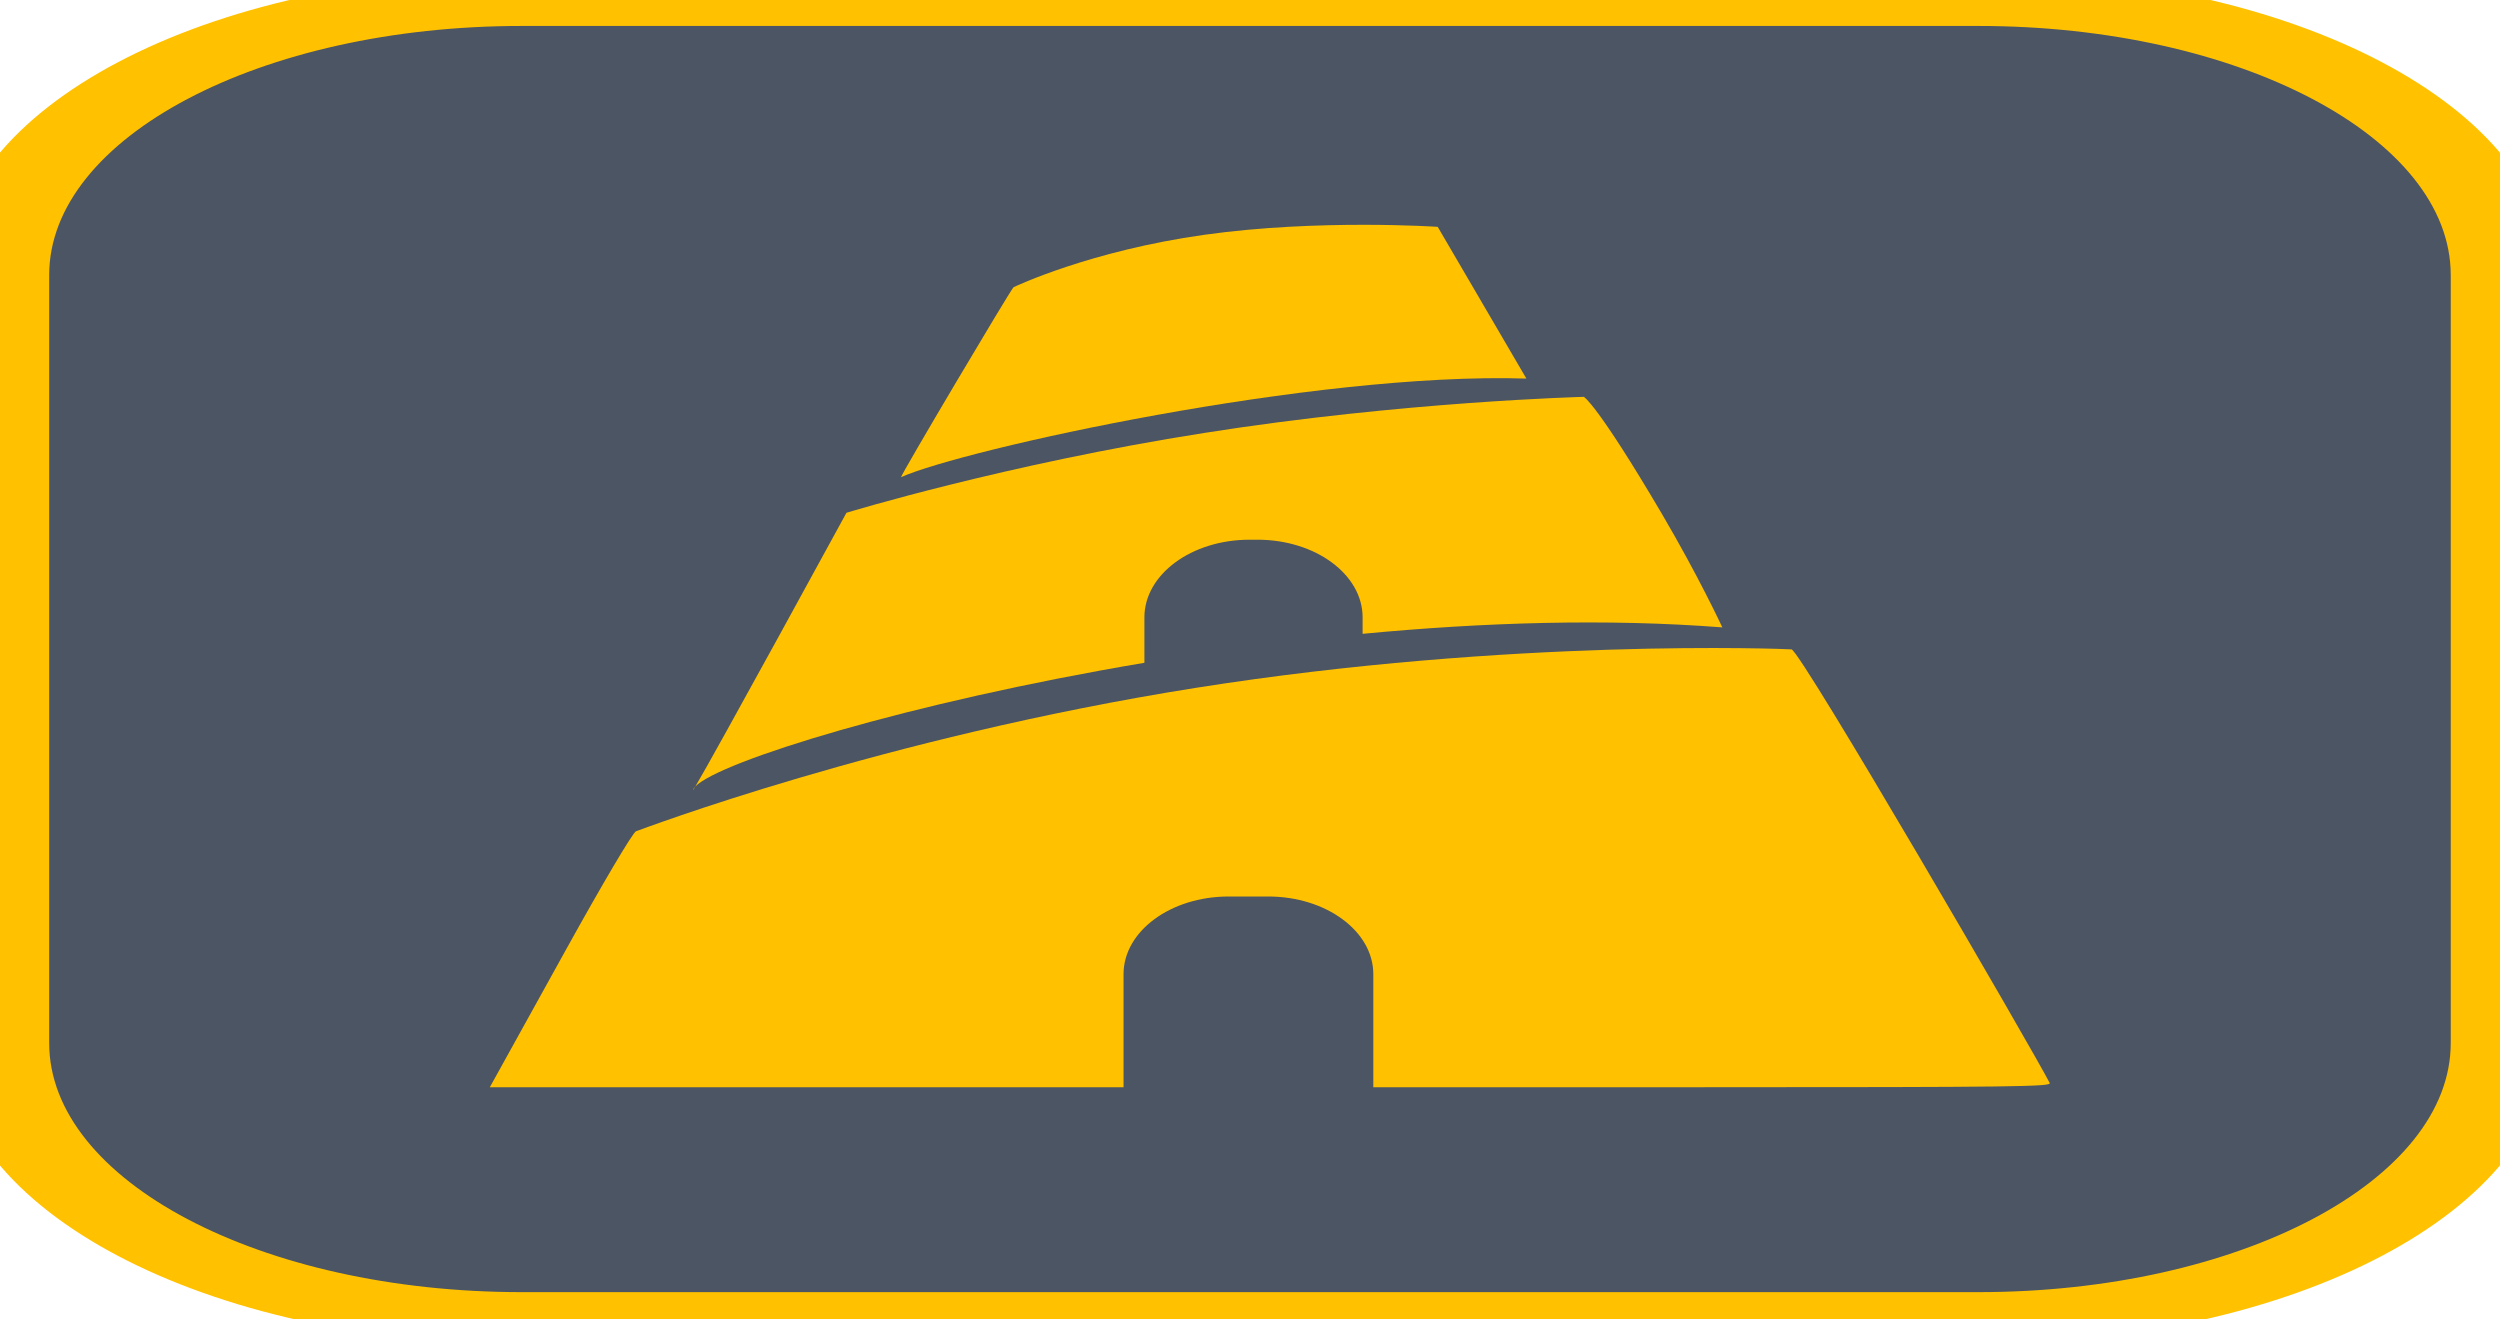
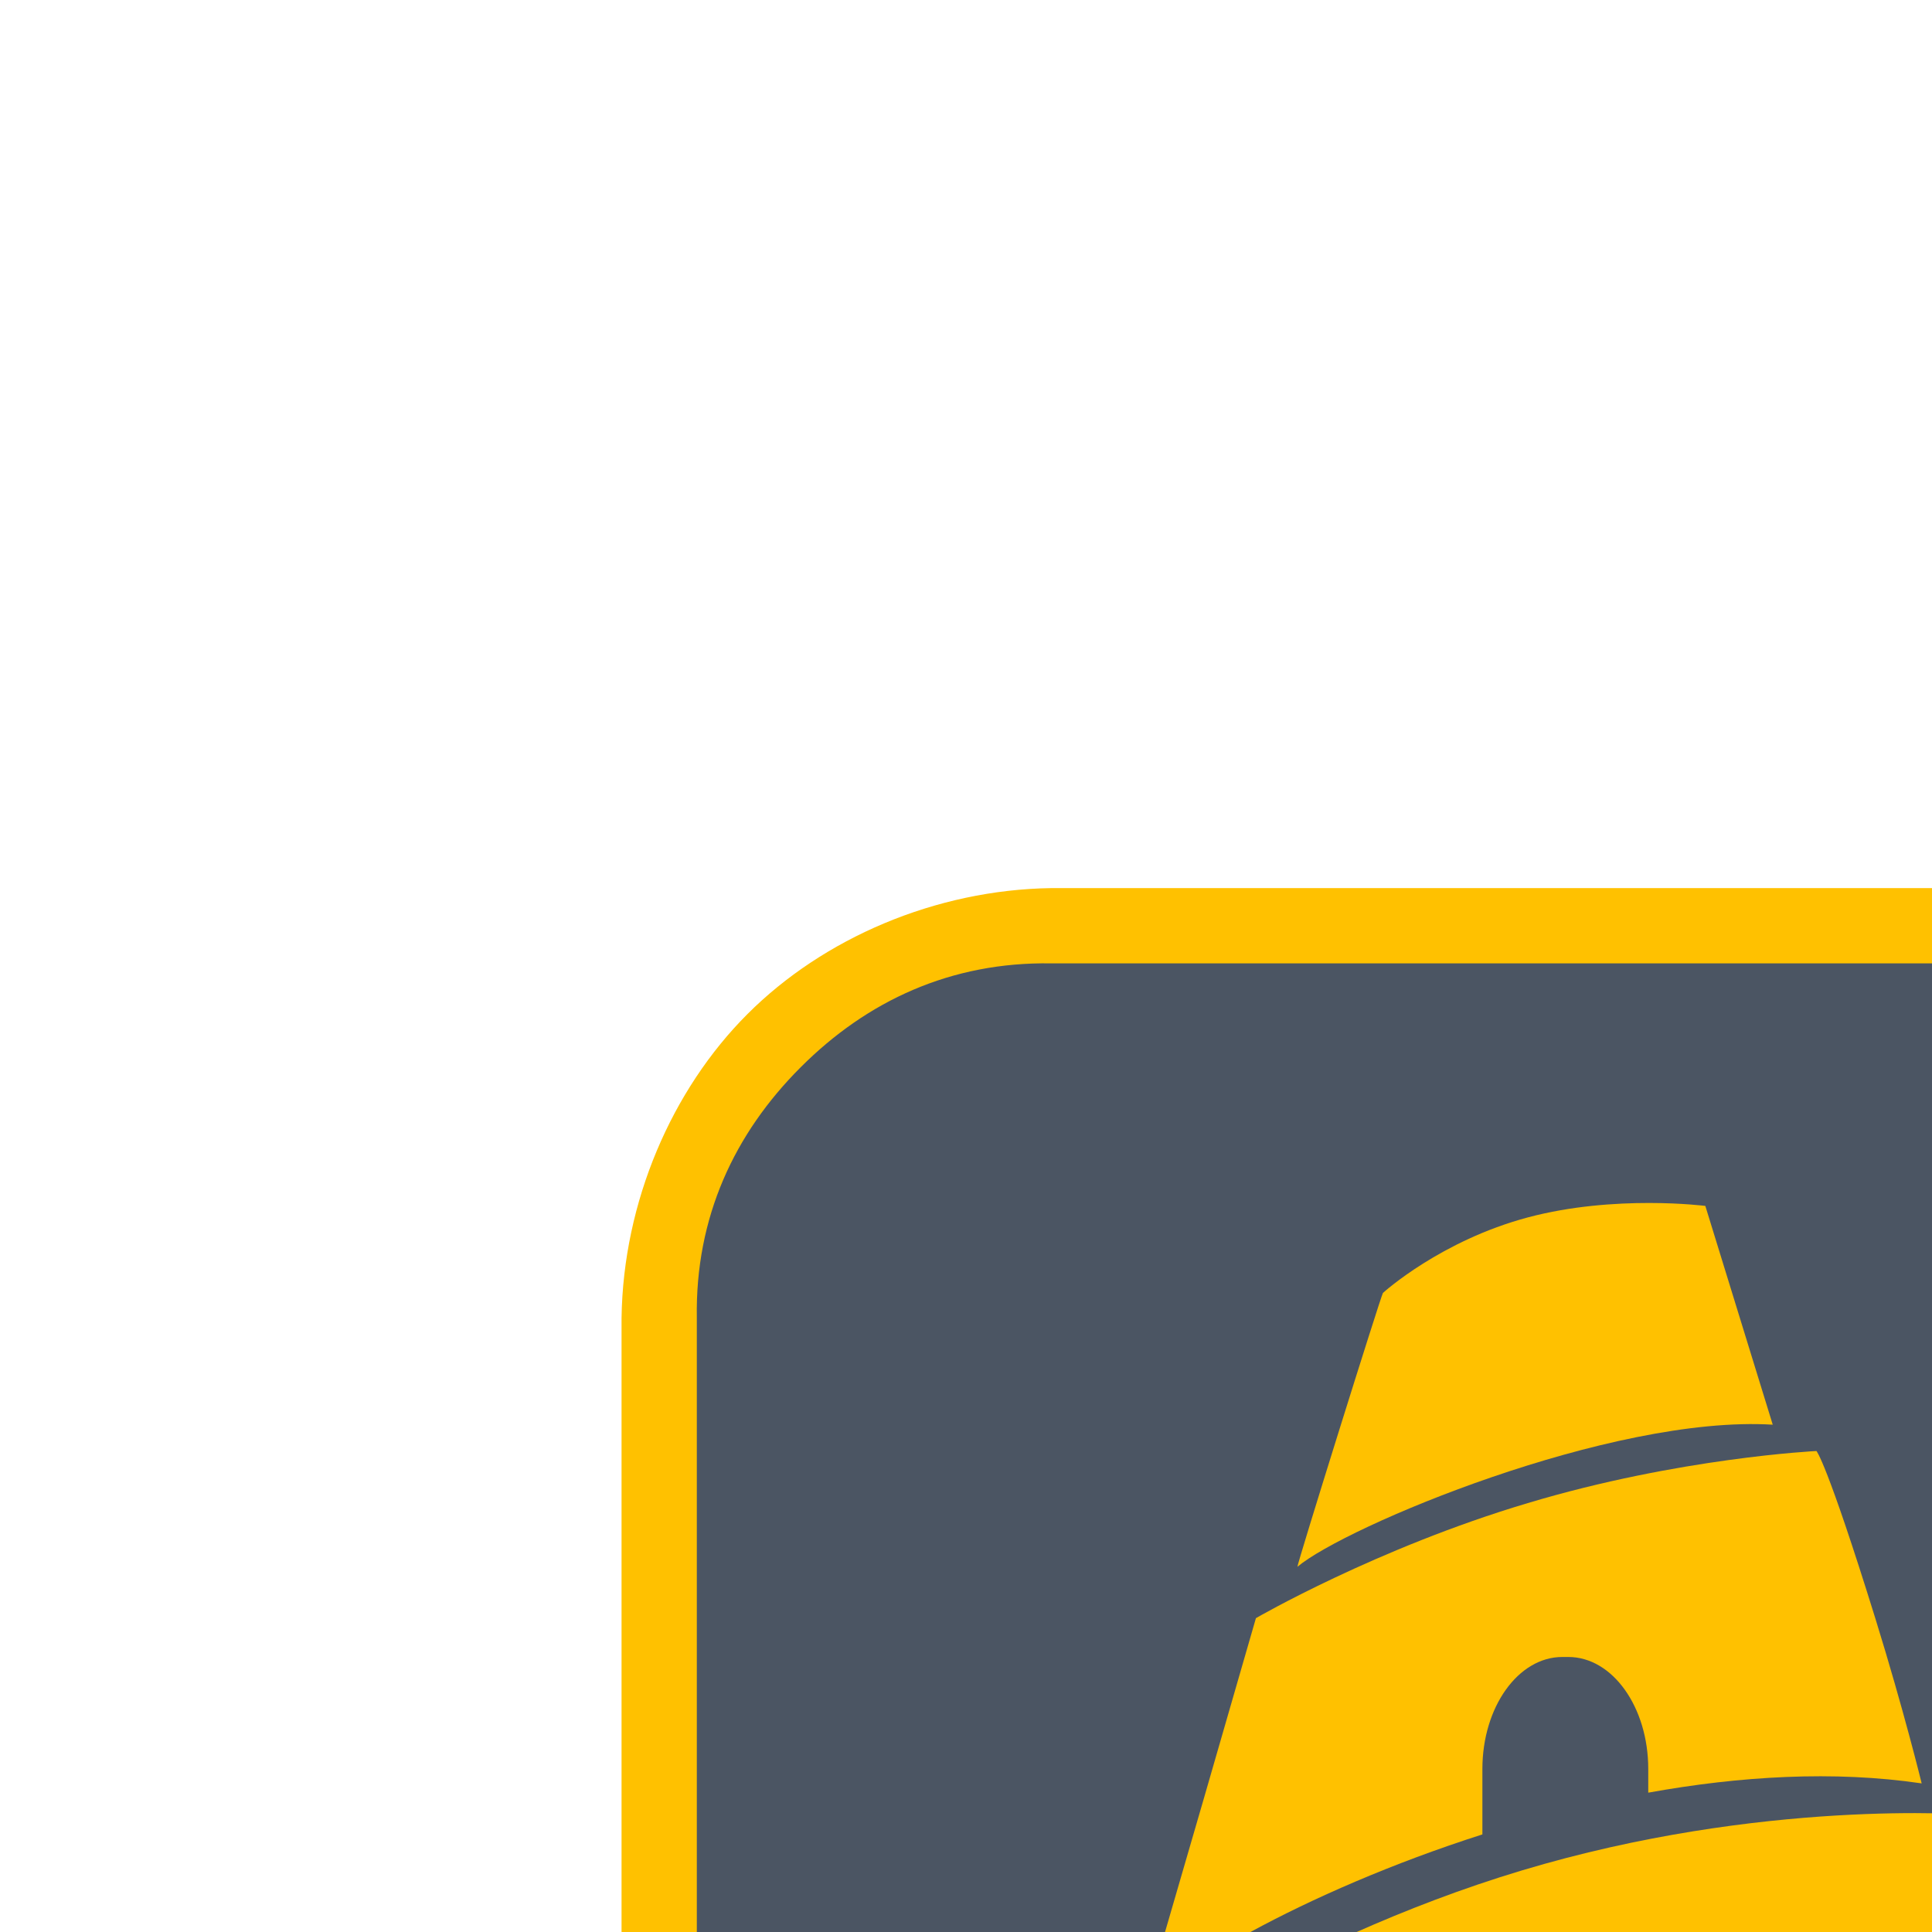
- <svg xmlns="http://www.w3.org/2000/svg" xmlns:ns1="https://boxy-svg.com" viewBox="375.777 500 25.394 25.394" width="17.679px" height="9.321px" preserveAspectRatio="none">
+ <svg xmlns="http://www.w3.org/2000/svg" xmlns:ns1="https://boxy-svg.com" viewBox="375.674 499.382 26.43 26.43" width="32px" height="32px" preserveAspectRatio="none">
  <defs>
-     <linearGradient id="color-0" ns1:pinned="true" gradientUnits="userSpaceOnUse" gradientTransform="matrix(0.645682, 0, 0, 0.74925, 434.2488, 764.8818)">
+     <linearGradient id="color-0" ns1:pinned="true" gradientUnits="userSpaceOnUse" gradientTransform="matrix(0.630872, 0, 0, 0.732064, 432.8485, 759.4294)">
      <stop style="stop-color: rgb(75, 85, 99);" />
    </linearGradient>
-     <linearGradient id="color-1" ns1:pinned="true" gradientUnits="userSpaceOnUse" gradientTransform="matrix(0.807204, -0.057066, 0.070944, 0.824254, -5099.075, -8116.959)">
+     <linearGradient id="color-1" ns1:pinned="true" gradientUnits="userSpaceOnUse" gradientTransform="matrix(0.788689, -0.055758, 0.069317, 0.805348, -4973.555, -7918.686)">
      <stop style="stop-color: rgb(255, 193, 0);" />
    </linearGradient>
  </defs>
-   <g transform="matrix(1, 0, 0, 1, 29.73154, 0.097015)" id="object-0">
-     <rect style="paint-order: fill; stroke-dashoffset: 54px; stroke-miterlimit: 1; filter: none; stroke-width: 1; stroke: url(&quot;#color-1&quot;); fill: url(&quot;#color-0&quot;);" x="346.045" y="499.903" width="25.394" height="25.394" rx="5.3" ry="5.3" />
+   <g transform="matrix(1.023698, 0, 0, 1.023698, 29.80743, -0.3443299)" id="object-0" style="transform-origin: 358.811px 512.668px;">
+     <rect style="filter: none; fill: url(&quot;#color-0&quot;); stroke-width: 1.005px; fill-rule: nonzero; stroke-miterlimit: 1; stroke-dashoffset: -2.75px; paint-order: fill;" x="346.669" y="500.529" width="24.812" height="24.812" rx="5.241" ry="5.241" />
+     <path d="M 351.91 500.026 L 366.24 500.026 C 367.79 500.048 369.29 500.697 370.301 501.709 C 371.313 502.72 371.962 504.22 371.984 505.77 L 371.984 520.1 C 371.962 521.65 371.313 523.15 370.301 524.161 C 369.29 525.173 367.79 525.822 366.24 525.844 L 351.91 525.844 C 350.36 525.822 348.86 525.173 347.849 524.161 C 346.837 523.15 346.188 521.65 346.166 520.1 L 346.166 505.77 C 346.188 504.22 346.837 502.72 347.849 501.709 C 348.86 500.697 350.36 500.048 351.91 500.026 Z M 348.56 502.42 C 347.674 503.305 347.15 504.425 347.172 505.77 L 347.172 520.1 C 347.15 521.445 347.674 522.565 348.56 523.45 C 349.445 524.336 350.565 524.86 351.91 524.838 L 366.24 524.838 C 367.585 524.86 368.705 524.336 369.59 523.45 C 370.476 522.565 371 521.445 370.978 520.1 L 370.978 505.77 C 371 504.425 370.476 503.305 369.59 502.42 C 368.705 501.534 367.585 501.01 366.24 501.032 L 351.91 501.032 C 350.565 501.01 349.445 501.534 348.56 502.42 Z" style="fill: url(&quot;#color-1&quot;);" />
    <g transform="matrix(0.003919, 0, 0, -0.005492, 350.4721, 521.6183)" fill="#000000" stroke="none" style="filter: none;" id="group-30">
-       <path d="M 1984.677 3129.778 C 1689.777 3068.358 1497.08 2939.87 1493.54 2937.28 C 1486.45 2929.49 1210.14 2267.73 1213.69 2265.99 C 1373.373 2366.216 2275.76 2654.218 2828.15 2640.02 L 2589.03 3168.24 C 2589.03 3168.24 2279.587 3191.198 1984.677 3129.778 Z" style="fill: url(&quot;#color-1&quot;);" transform="matrix(0.999848, -0.017452, 0.017452, 0.999848, -47.11161, 35.68178)" />
-       <path d="M 1991.505 2435.193 C 1476.055 2325.683 1064.38 2155.18 1064.38 2155.18 C 1064.38 2155.18 723.274 1309.557 672.722 1195.046 C 735.14 1282.331 1221.555 1488.627 1836.63 1628.946 L 1836.63 1788.208 C 1836.63 1938.701 1958.629 2060.7 2109.122 2060.7 L 2129.701 2060.7 C 2280.194 2060.7 2402.193 1938.701 2402.193 1788.208 L 2402.193 1730.539 C 2713.828 1770.776 3034.738 1784.643 3334.54 1753.11 C 3334.54 1753.11 3273.98 1930.3 3176.75 2154.04 C 3009.65 2538.26 2975.66 2561.86 2975.66 2561.86 C 2975.66 2561.86 2506.955 2545.653 1991.505 2435.193 Z M 672.722 1195.046 C 669.523 1190.573 667.438 1186.413 666.506 1182.59 C 666.288 1180.985 668.484 1185.447 672.722 1195.046 Z" style="fill: url(&quot;#color-1&quot;);" />
-       <path d="M 1971.254 1541.319 C 1154.458 1366.363 527 1041 519 1038 C 511 1035 430 849 338 624 C 246 399 140 140 140 140 L 1782.55 140 L 1782.55 536.598 C 1782.55 687.091 1904.549 809.09 2055.042 809.09 L 2157.452 809.09 C 2307.945 809.09 2429.944 687.091 2429.944 536.598 L 2429.944 140 L 3285 140 C 4097 140 4189 142 4183 155 C 4142 264 3540.825 1664.455 3514 1676 C 3496.616 1677.717 2788.254 1716.319 1971.254 1541.319 Z" style="fill: url(&quot;#color-1&quot;);" />
+       <path d="M 1984.677 3129.778 C 1689.777 3068.358 1497.08 2939.87 1493.54 2937.28 C 1486.45 2929.49 1210.14 2267.73 1213.69 2265.99 C 1373.373 2366.216 2275.76 2654.218 2828.15 2640.02 L 2589.03 3168.24 C 2589.03 3168.24 2279.587 3191.198 1984.677 3129.778" style="fill: url(&quot;#color-1&quot;); stroke-width: 212.522px; stroke-miterlimit: 1; stroke-dashoffset: -123.39px; fill-rule: nonzero; paint-order: stroke;" transform="matrix(0.999848, -0.017452, 0.017452, 0.999848, -47.11161, 35.68178)" />
+       <path d="M 1991.505 2435.193 C 1476.055 2325.683 1064.38 2155.18 1064.38 2155.18 C 1064.38 2155.18 723.274 1309.557 672.722 1195.046 C 735.14 1282.331 1221.555 1488.627 1836.63 1628.946 L 1836.63 1788.208 C 1836.63 1938.701 1958.629 2060.7 2109.122 2060.7 L 2129.701 2060.7 C 2280.194 2060.7 2402.193 1938.701 2402.193 1788.208 L 2402.193 1730.539 C 2713.828 1770.776 3034.738 1784.643 3334.54 1753.11 C 3334.54 1753.11 3273.98 1930.3 3176.75 2154.04 C 3009.65 2538.26 2975.66 2561.86 2975.66 2561.86 C 2975.66 2561.86 2506.955 2545.653 1991.505 2435.193 M 672.722 1195.046 C 669.523 1190.573 667.438 1186.413 666.506 1182.59 C 666.288 1180.985 668.484 1185.447 672.722 1195.046" style="fill: url(&quot;#color-1&quot;); stroke-width: 212.517px; stroke-miterlimit: 1; stroke-dashoffset: -215.82px; fill-rule: nonzero; paint-order: stroke;" />
+       <path d="M 1971.254 1541.319 C 1154.458 1366.363 527 1041 519 1038 C 511 1035 430 849 338 624 C 246 399 140 140 140 140 L 1782.55 140 L 1782.55 536.598 C 1782.55 687.091 1904.549 809.09 2055.042 809.09 L 2157.452 809.09 C 2307.945 809.09 2429.944 687.091 2429.944 536.598 L 2429.944 140 L 3285 140 C 4097 140 4189 142 4183 155 C 4142 264 3540.825 1664.455 3514 1676 C 3496.616 1677.717 2788.254 1716.319 1971.254 1541.319" style="fill: url(&quot;#color-1&quot;); stroke-width: 212.517px; stroke-miterlimit: 1; stroke-dashoffset: -326.44px; fill-rule: nonzero; paint-order: stroke;" />
    </g>
  </g>
</svg>
